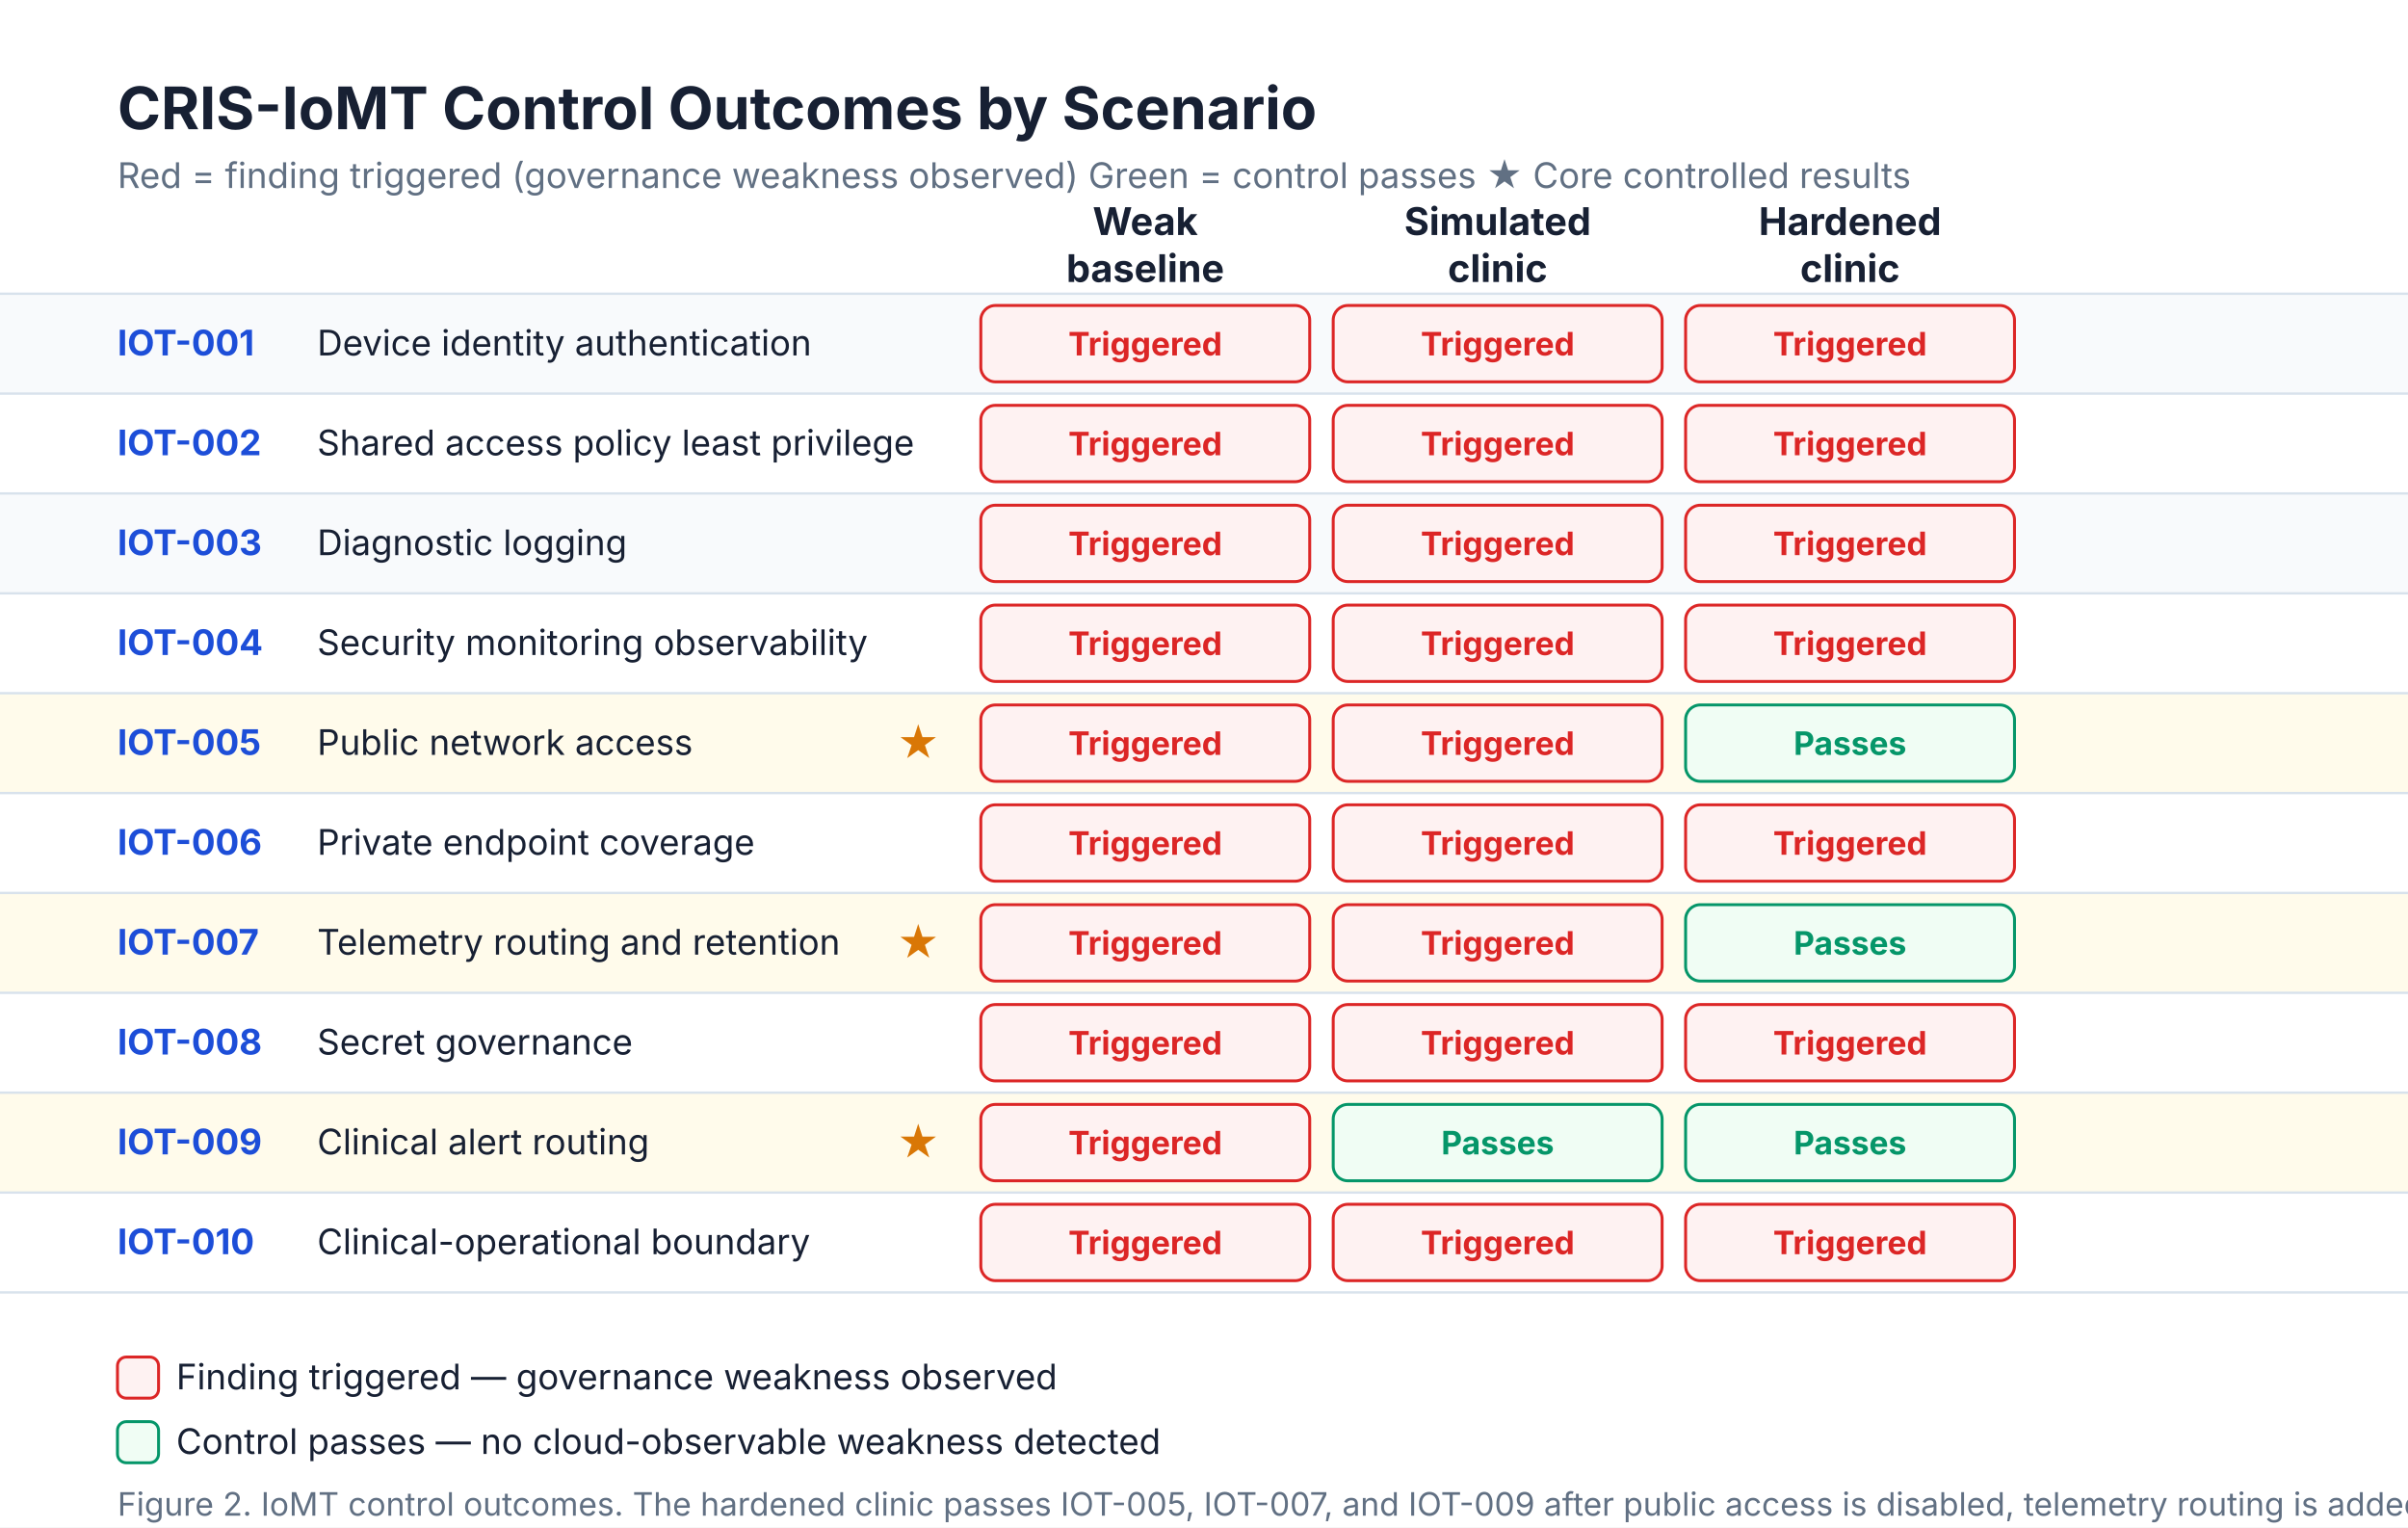
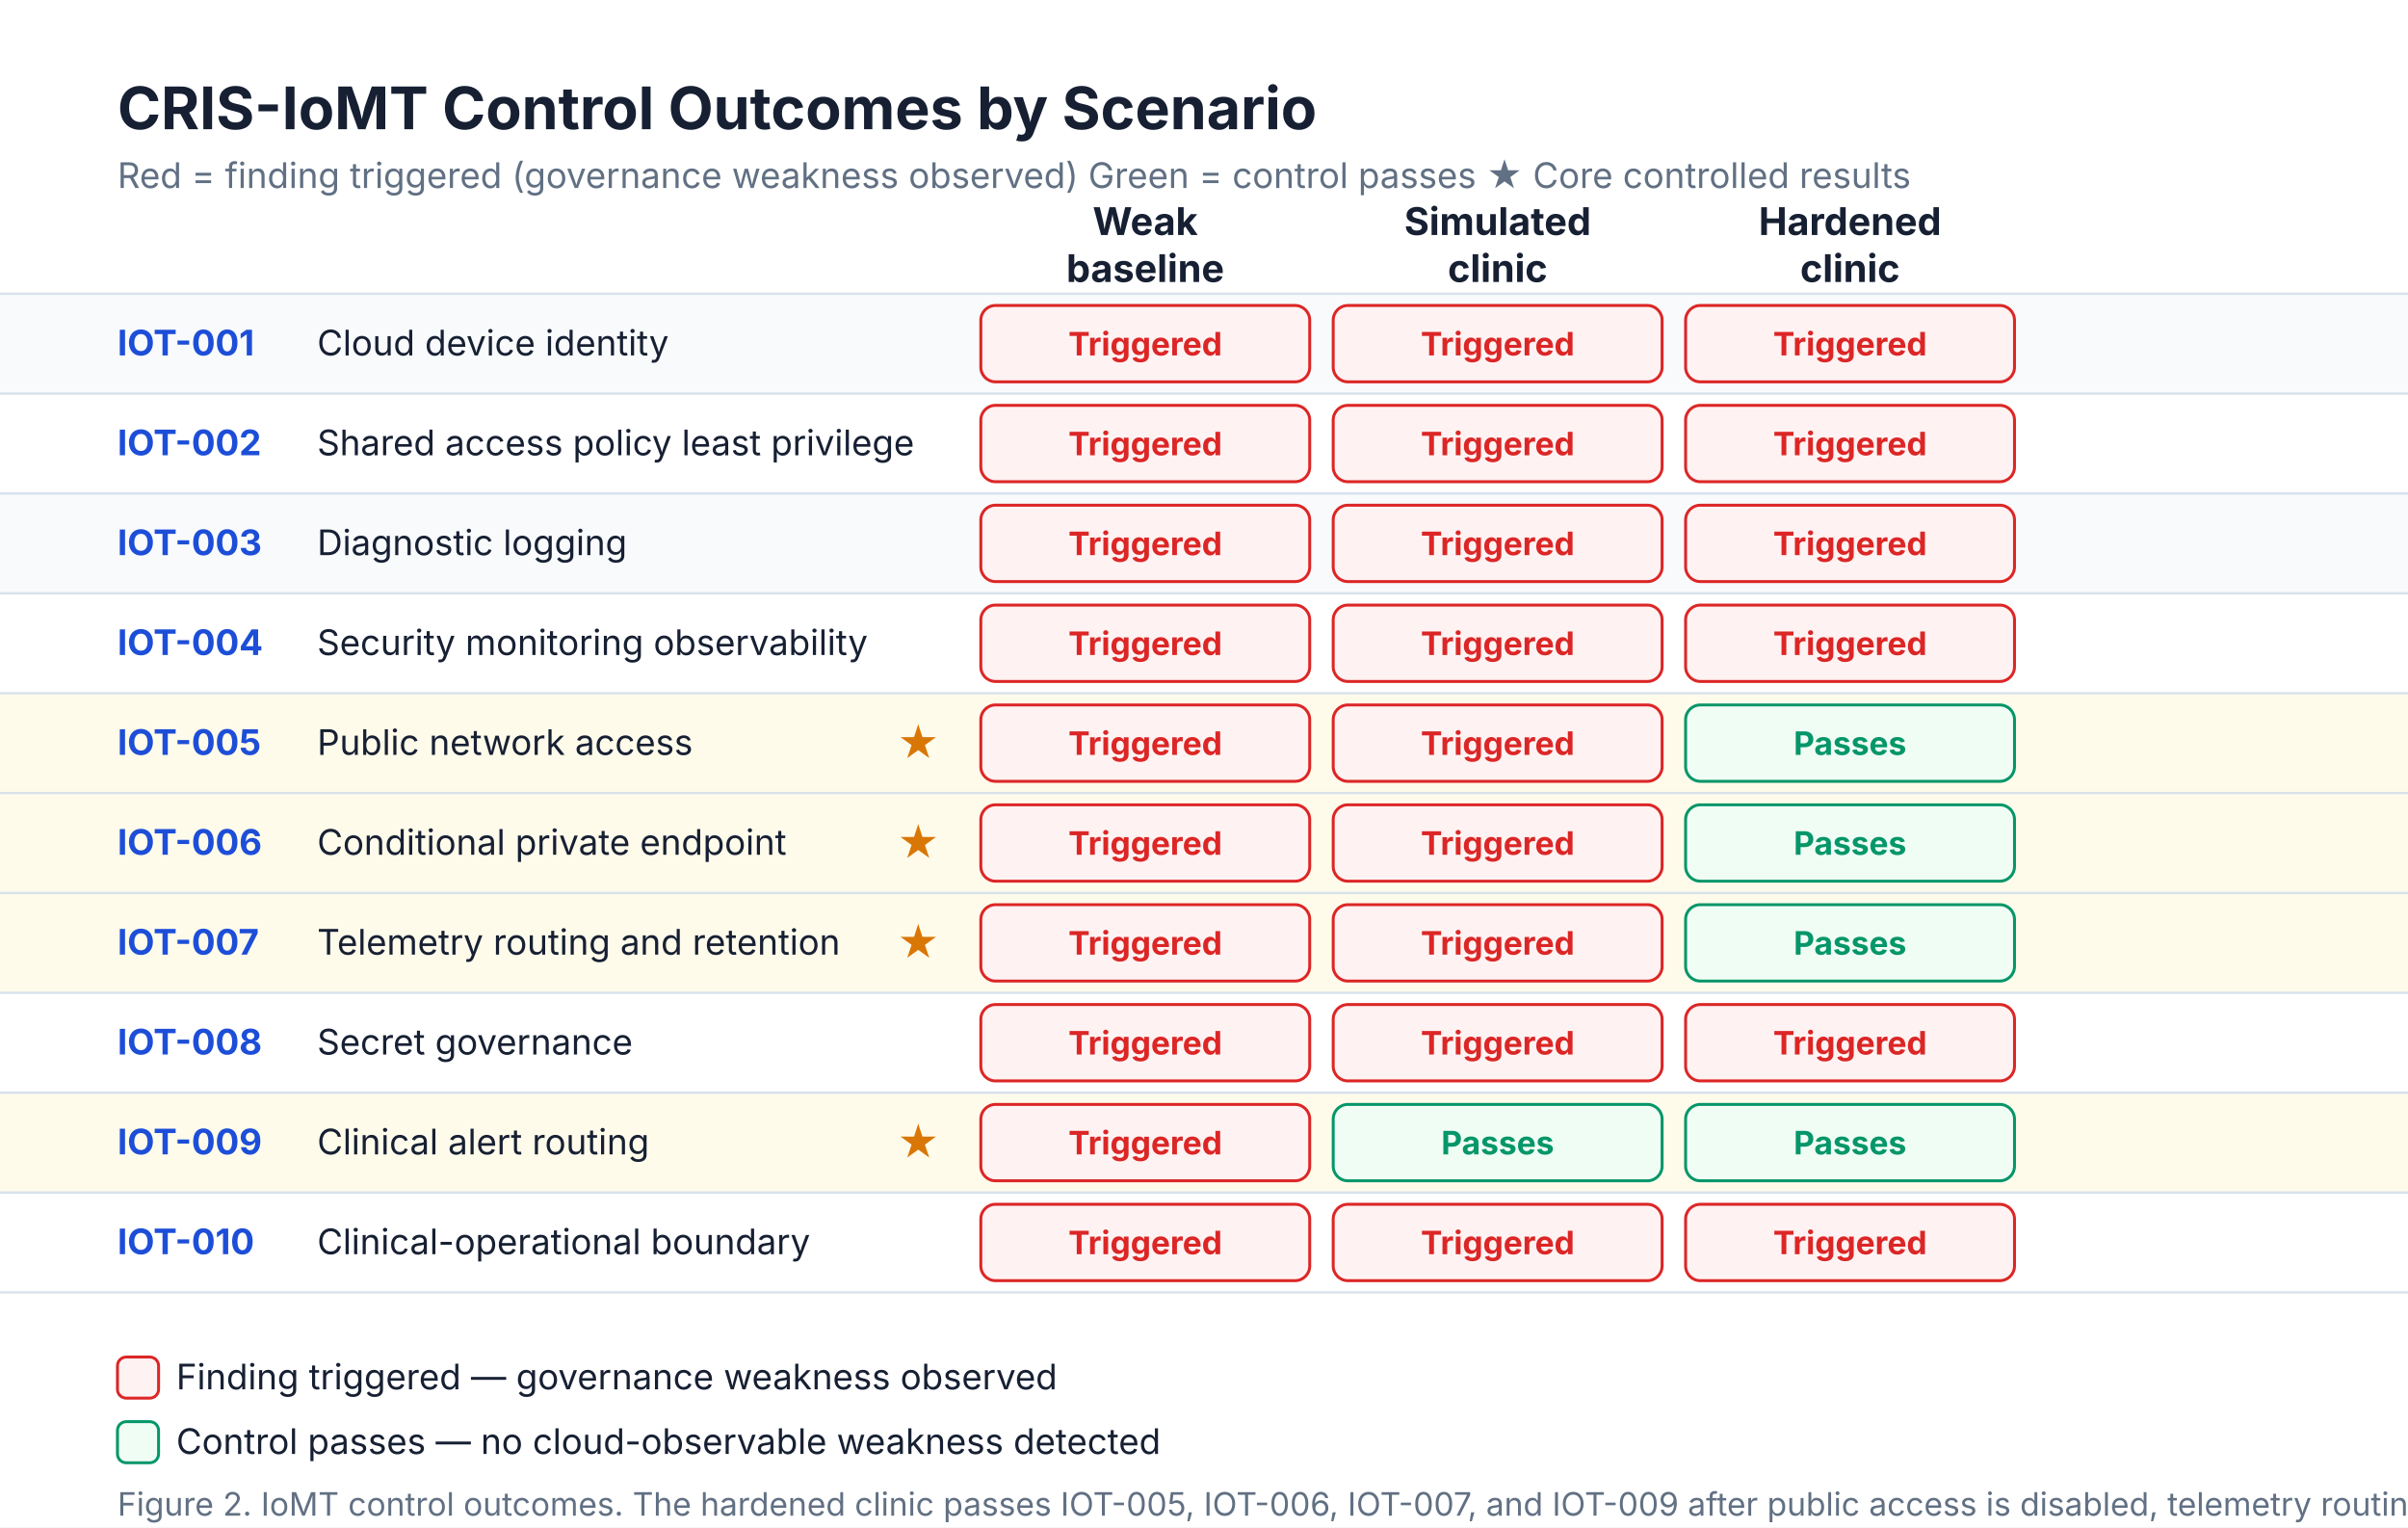
<svg xmlns="http://www.w3.org/2000/svg" width="820" height="520" viewBox="0 0 820 520" role="img" aria-labelledby="t d">
  <rect width="820" height="520" fill="#ffffff" />
  <text x="40.0" y="44.0" font-family="Inter, Arial, sans-serif" font-size="20" font-weight="700" fill="#172033" text-anchor="start">CRIS-IoMT Control Outcomes by Scenario</text>
  <text x="40.0" y="64.0" font-family="Inter, Arial, sans-serif" font-size="12" font-weight="400" fill="#617083" text-anchor="start">Red = finding triggered (governance weakness observed)   Green = control passes   ★ Core controlled results</text>
  <text x="390.0" y="80.0" font-family="Inter, Arial, sans-serif" font-size="13" font-weight="700" fill="#172033" text-anchor="middle">Weak</text>
  <text x="390.0" y="96.0" font-family="Inter, Arial, sans-serif" font-size="13" font-weight="700" fill="#172033" text-anchor="middle">baseline</text>
  <text x="510.0" y="80.0" font-family="Inter, Arial, sans-serif" font-size="13" font-weight="700" fill="#172033" text-anchor="middle">Simulated</text>
  <text x="510.0" y="96.0" font-family="Inter, Arial, sans-serif" font-size="13" font-weight="700" fill="#172033" text-anchor="middle">clinic</text>
  <text x="630.0" y="80.0" font-family="Inter, Arial, sans-serif" font-size="13" font-weight="700" fill="#172033" text-anchor="middle">Hardened</text>
  <text x="630.0" y="96.0" font-family="Inter, Arial, sans-serif" font-size="13" font-weight="700" fill="#172033" text-anchor="middle">clinic</text>
  <rect x="0.0" y="100.0" width="820.0" height="34.0" rx="0" fill="#f8fafc" stroke="none" />
  <line x1="0.0" y1="100.0" x2="820.0" y2="100.0" stroke="#d8e2ec" stroke-width="0.8" />
  <text x="40.0" y="121.0" font-family="Inter, Arial, sans-serif" font-size="12" font-weight="700" fill="#1d4ed8" text-anchor="start">IOT-001</text>
-   <text x="108.0" y="121.0" font-family="Inter, Arial, sans-serif" font-size="12" font-weight="400" fill="#172033" text-anchor="start">Device identity authentication</text>
+   <text x="108.0" y="121.0" font-family="Inter, Arial, sans-serif" font-size="12" font-weight="400" fill="#172033" text-anchor="start">Cloud device identity</text>
  <rect x="334.0" y="104.0" width="112.0" height="26.0" rx="5" fill="#fef2f2" stroke="#dc2626" />
  <text x="390.0" y="121.0" font-family="Inter, Arial, sans-serif" font-size="11" font-weight="700" fill="#dc2626" text-anchor="middle">Triggered</text>
  <rect x="454.0" y="104.0" width="112.0" height="26.0" rx="5" fill="#fef2f2" stroke="#dc2626" />
  <text x="510.0" y="121.0" font-family="Inter, Arial, sans-serif" font-size="11" font-weight="700" fill="#dc2626" text-anchor="middle">Triggered</text>
  <rect x="574.0" y="104.0" width="112.0" height="26.0" rx="5" fill="#fef2f2" stroke="#dc2626" />
  <text x="630.0" y="121.0" font-family="Inter, Arial, sans-serif" font-size="11" font-weight="700" fill="#dc2626" text-anchor="middle">Triggered</text>
  <line x1="0.0" y1="134.0" x2="820.0" y2="134.0" stroke="#d8e2ec" stroke-width="0.8" />
  <text x="40.0" y="155.0" font-family="Inter, Arial, sans-serif" font-size="12" font-weight="700" fill="#1d4ed8" text-anchor="start">IOT-002</text>
  <text x="108.0" y="155.0" font-family="Inter, Arial, sans-serif" font-size="12" font-weight="400" fill="#172033" text-anchor="start">Shared access policy least privilege</text>
  <rect x="334.0" y="138.0" width="112.0" height="26.0" rx="5" fill="#fef2f2" stroke="#dc2626" />
  <text x="390.0" y="155.0" font-family="Inter, Arial, sans-serif" font-size="11" font-weight="700" fill="#dc2626" text-anchor="middle">Triggered</text>
  <rect x="454.0" y="138.0" width="112.0" height="26.0" rx="5" fill="#fef2f2" stroke="#dc2626" />
  <text x="510.0" y="155.0" font-family="Inter, Arial, sans-serif" font-size="11" font-weight="700" fill="#dc2626" text-anchor="middle">Triggered</text>
  <rect x="574.0" y="138.0" width="112.0" height="26.0" rx="5" fill="#fef2f2" stroke="#dc2626" />
  <text x="630.0" y="155.0" font-family="Inter, Arial, sans-serif" font-size="11" font-weight="700" fill="#dc2626" text-anchor="middle">Triggered</text>
  <rect x="0.0" y="168.0" width="820.0" height="34.0" rx="0" fill="#f8fafc" stroke="none" />
  <line x1="0.0" y1="168.0" x2="820.0" y2="168.0" stroke="#d8e2ec" stroke-width="0.8" />
  <text x="40.0" y="189.0" font-family="Inter, Arial, sans-serif" font-size="12" font-weight="700" fill="#1d4ed8" text-anchor="start">IOT-003</text>
  <text x="108.0" y="189.0" font-family="Inter, Arial, sans-serif" font-size="12" font-weight="400" fill="#172033" text-anchor="start">Diagnostic logging</text>
  <rect x="334.0" y="172.0" width="112.0" height="26.0" rx="5" fill="#fef2f2" stroke="#dc2626" />
  <text x="390.0" y="189.0" font-family="Inter, Arial, sans-serif" font-size="11" font-weight="700" fill="#dc2626" text-anchor="middle">Triggered</text>
  <rect x="454.0" y="172.0" width="112.0" height="26.0" rx="5" fill="#fef2f2" stroke="#dc2626" />
  <text x="510.0" y="189.0" font-family="Inter, Arial, sans-serif" font-size="11" font-weight="700" fill="#dc2626" text-anchor="middle">Triggered</text>
  <rect x="574.0" y="172.0" width="112.0" height="26.0" rx="5" fill="#fef2f2" stroke="#dc2626" />
  <text x="630.0" y="189.0" font-family="Inter, Arial, sans-serif" font-size="11" font-weight="700" fill="#dc2626" text-anchor="middle">Triggered</text>
  <line x1="0.0" y1="202.0" x2="820.0" y2="202.0" stroke="#d8e2ec" stroke-width="0.8" />
  <text x="40.0" y="223.0" font-family="Inter, Arial, sans-serif" font-size="12" font-weight="700" fill="#1d4ed8" text-anchor="start">IOT-004</text>
  <text x="108.0" y="223.0" font-family="Inter, Arial, sans-serif" font-size="12" font-weight="400" fill="#172033" text-anchor="start">Security monitoring observability</text>
  <rect x="334.0" y="206.0" width="112.0" height="26.0" rx="5" fill="#fef2f2" stroke="#dc2626" />
  <text x="390.0" y="223.0" font-family="Inter, Arial, sans-serif" font-size="11" font-weight="700" fill="#dc2626" text-anchor="middle">Triggered</text>
  <rect x="454.0" y="206.0" width="112.0" height="26.0" rx="5" fill="#fef2f2" stroke="#dc2626" />
  <text x="510.0" y="223.0" font-family="Inter, Arial, sans-serif" font-size="11" font-weight="700" fill="#dc2626" text-anchor="middle">Triggered</text>
  <rect x="574.0" y="206.0" width="112.0" height="26.0" rx="5" fill="#fef2f2" stroke="#dc2626" />
  <text x="630.0" y="223.0" font-family="Inter, Arial, sans-serif" font-size="11" font-weight="700" fill="#dc2626" text-anchor="middle">Triggered</text>
  <rect x="0.0" y="236.0" width="820.0" height="34.0" rx="0" fill="#fffbeb" stroke="none" />
  <text x="320.0" y="258.0" font-family="Inter, Arial, sans-serif" font-size="14" font-weight="700" fill="#d97706" text-anchor="end">★</text>
  <line x1="0.0" y1="236.0" x2="820.0" y2="236.0" stroke="#d8e2ec" stroke-width="0.8" />
  <text x="40.0" y="257.0" font-family="Inter, Arial, sans-serif" font-size="12" font-weight="700" fill="#1d4ed8" text-anchor="start">IOT-005</text>
  <text x="108.0" y="257.0" font-family="Inter, Arial, sans-serif" font-size="12" font-weight="400" fill="#172033" text-anchor="start">Public network access</text>
  <rect x="334.0" y="240.0" width="112.0" height="26.0" rx="5" fill="#fef2f2" stroke="#dc2626" />
  <text x="390.0" y="257.0" font-family="Inter, Arial, sans-serif" font-size="11" font-weight="700" fill="#dc2626" text-anchor="middle">Triggered</text>
  <rect x="454.0" y="240.0" width="112.0" height="26.0" rx="5" fill="#fef2f2" stroke="#dc2626" />
  <text x="510.0" y="257.0" font-family="Inter, Arial, sans-serif" font-size="11" font-weight="700" fill="#dc2626" text-anchor="middle">Triggered</text>
  <rect x="574.0" y="240.0" width="112.0" height="26.0" rx="5" fill="#f0fdf4" stroke="#059669" />
  <text x="630.0" y="257.0" font-family="Inter, Arial, sans-serif" font-size="11" font-weight="700" fill="#059669" text-anchor="middle">Passes</text>
+   <rect x="0.0" y="270.0" width="820.0" height="34.0" rx="0" fill="#fffbeb" stroke="none" />
+   <text x="320.0" y="292.0" font-family="Inter, Arial, sans-serif" font-size="14" font-weight="700" fill="#d97706" text-anchor="end">★</text>
  <line x1="0.0" y1="270.0" x2="820.0" y2="270.0" stroke="#d8e2ec" stroke-width="0.8" />
  <text x="40.0" y="291.0" font-family="Inter, Arial, sans-serif" font-size="12" font-weight="700" fill="#1d4ed8" text-anchor="start">IOT-006</text>
-   <text x="108.0" y="291.0" font-family="Inter, Arial, sans-serif" font-size="12" font-weight="400" fill="#172033" text-anchor="start">Private endpoint coverage</text>
+   <text x="108.0" y="291.0" font-family="Inter, Arial, sans-serif" font-size="12" font-weight="400" fill="#172033" text-anchor="start">Conditional private endpoint</text>
  <rect x="334.0" y="274.0" width="112.0" height="26.0" rx="5" fill="#fef2f2" stroke="#dc2626" />
  <text x="390.0" y="291.0" font-family="Inter, Arial, sans-serif" font-size="11" font-weight="700" fill="#dc2626" text-anchor="middle">Triggered</text>
  <rect x="454.0" y="274.0" width="112.0" height="26.0" rx="5" fill="#fef2f2" stroke="#dc2626" />
  <text x="510.0" y="291.0" font-family="Inter, Arial, sans-serif" font-size="11" font-weight="700" fill="#dc2626" text-anchor="middle">Triggered</text>
-   <rect x="574.0" y="274.0" width="112.0" height="26.0" rx="5" fill="#fef2f2" stroke="#dc2626" />
-   <text x="630.0" y="291.0" font-family="Inter, Arial, sans-serif" font-size="11" font-weight="700" fill="#dc2626" text-anchor="middle">Triggered</text>
+   <rect x="574.0" y="274.0" width="112.0" height="26.0" rx="5" fill="#f0fdf4" stroke="#059669" />
+   <text x="630.0" y="291.0" font-family="Inter, Arial, sans-serif" font-size="11" font-weight="700" fill="#059669" text-anchor="middle">Passes</text>
  <rect x="0.0" y="304.0" width="820.0" height="34.0" rx="0" fill="#fffbeb" stroke="none" />
  <text x="320.0" y="326.0" font-family="Inter, Arial, sans-serif" font-size="14" font-weight="700" fill="#d97706" text-anchor="end">★</text>
  <line x1="0.0" y1="304.0" x2="820.0" y2="304.0" stroke="#d8e2ec" stroke-width="0.8" />
  <text x="40.0" y="325.0" font-family="Inter, Arial, sans-serif" font-size="12" font-weight="700" fill="#1d4ed8" text-anchor="start">IOT-007</text>
  <text x="108.0" y="325.0" font-family="Inter, Arial, sans-serif" font-size="12" font-weight="400" fill="#172033" text-anchor="start">Telemetry routing and retention</text>
  <rect x="334.0" y="308.0" width="112.0" height="26.0" rx="5" fill="#fef2f2" stroke="#dc2626" />
  <text x="390.0" y="325.0" font-family="Inter, Arial, sans-serif" font-size="11" font-weight="700" fill="#dc2626" text-anchor="middle">Triggered</text>
  <rect x="454.0" y="308.0" width="112.0" height="26.0" rx="5" fill="#fef2f2" stroke="#dc2626" />
  <text x="510.0" y="325.0" font-family="Inter, Arial, sans-serif" font-size="11" font-weight="700" fill="#dc2626" text-anchor="middle">Triggered</text>
  <rect x="574.0" y="308.0" width="112.0" height="26.0" rx="5" fill="#f0fdf4" stroke="#059669" />
  <text x="630.0" y="325.0" font-family="Inter, Arial, sans-serif" font-size="11" font-weight="700" fill="#059669" text-anchor="middle">Passes</text>
  <line x1="0.0" y1="338.0" x2="820.0" y2="338.0" stroke="#d8e2ec" stroke-width="0.8" />
  <text x="40.0" y="359.0" font-family="Inter, Arial, sans-serif" font-size="12" font-weight="700" fill="#1d4ed8" text-anchor="start">IOT-008</text>
  <text x="108.0" y="359.0" font-family="Inter, Arial, sans-serif" font-size="12" font-weight="400" fill="#172033" text-anchor="start">Secret governance</text>
  <rect x="334.0" y="342.0" width="112.0" height="26.0" rx="5" fill="#fef2f2" stroke="#dc2626" />
  <text x="390.0" y="359.0" font-family="Inter, Arial, sans-serif" font-size="11" font-weight="700" fill="#dc2626" text-anchor="middle">Triggered</text>
  <rect x="454.0" y="342.0" width="112.0" height="26.0" rx="5" fill="#fef2f2" stroke="#dc2626" />
  <text x="510.0" y="359.0" font-family="Inter, Arial, sans-serif" font-size="11" font-weight="700" fill="#dc2626" text-anchor="middle">Triggered</text>
  <rect x="574.0" y="342.0" width="112.0" height="26.0" rx="5" fill="#fef2f2" stroke="#dc2626" />
  <text x="630.0" y="359.0" font-family="Inter, Arial, sans-serif" font-size="11" font-weight="700" fill="#dc2626" text-anchor="middle">Triggered</text>
  <rect x="0.0" y="372.0" width="820.0" height="34.0" rx="0" fill="#fffbeb" stroke="none" />
  <text x="320.0" y="394.0" font-family="Inter, Arial, sans-serif" font-size="14" font-weight="700" fill="#d97706" text-anchor="end">★</text>
  <line x1="0.0" y1="372.0" x2="820.0" y2="372.0" stroke="#d8e2ec" stroke-width="0.8" />
  <text x="40.0" y="393.0" font-family="Inter, Arial, sans-serif" font-size="12" font-weight="700" fill="#1d4ed8" text-anchor="start">IOT-009</text>
  <text x="108.0" y="393.0" font-family="Inter, Arial, sans-serif" font-size="12" font-weight="400" fill="#172033" text-anchor="start">Clinical alert routing</text>
  <rect x="334.0" y="376.0" width="112.0" height="26.0" rx="5" fill="#fef2f2" stroke="#dc2626" />
  <text x="390.0" y="393.0" font-family="Inter, Arial, sans-serif" font-size="11" font-weight="700" fill="#dc2626" text-anchor="middle">Triggered</text>
  <rect x="454.0" y="376.0" width="112.0" height="26.0" rx="5" fill="#f0fdf4" stroke="#059669" />
  <text x="510.0" y="393.0" font-family="Inter, Arial, sans-serif" font-size="11" font-weight="700" fill="#059669" text-anchor="middle">Passes</text>
  <rect x="574.0" y="376.0" width="112.0" height="26.0" rx="5" fill="#f0fdf4" stroke="#059669" />
  <text x="630.0" y="393.0" font-family="Inter, Arial, sans-serif" font-size="11" font-weight="700" fill="#059669" text-anchor="middle">Passes</text>
  <line x1="0.0" y1="406.0" x2="820.0" y2="406.0" stroke="#d8e2ec" stroke-width="0.8" />
  <text x="40.0" y="427.0" font-family="Inter, Arial, sans-serif" font-size="12" font-weight="700" fill="#1d4ed8" text-anchor="start">IOT-010</text>
  <text x="108.0" y="427.0" font-family="Inter, Arial, sans-serif" font-size="12" font-weight="400" fill="#172033" text-anchor="start">Clinical-operational boundary</text>
  <rect x="334.0" y="410.0" width="112.0" height="26.0" rx="5" fill="#fef2f2" stroke="#dc2626" />
  <text x="390.0" y="427.0" font-family="Inter, Arial, sans-serif" font-size="11" font-weight="700" fill="#dc2626" text-anchor="middle">Triggered</text>
  <rect x="454.0" y="410.0" width="112.0" height="26.0" rx="5" fill="#fef2f2" stroke="#dc2626" />
  <text x="510.0" y="427.0" font-family="Inter, Arial, sans-serif" font-size="11" font-weight="700" fill="#dc2626" text-anchor="middle">Triggered</text>
  <rect x="574.0" y="410.0" width="112.0" height="26.0" rx="5" fill="#fef2f2" stroke="#dc2626" />
  <text x="630.0" y="427.0" font-family="Inter, Arial, sans-serif" font-size="11" font-weight="700" fill="#dc2626" text-anchor="middle">Triggered</text>
  <line x1="0.0" y1="440.0" x2="820.0" y2="440.0" stroke="#d8e2ec" stroke-width="0.8" />
  <rect x="40.0" y="462.0" width="14.0" height="14.0" rx="3" fill="#fef2f2" stroke="#dc2626" />
  <text x="60.0" y="473.0" font-family="Inter, Arial, sans-serif" font-size="12" font-weight="400" fill="#172033" text-anchor="start">Finding triggered — governance weakness observed</text>
  <rect x="40.0" y="484.0" width="14.0" height="14.0" rx="3" fill="#f0fdf4" stroke="#059669" />
  <text x="60.0" y="495.0" font-family="Inter, Arial, sans-serif" font-size="12" font-weight="400" fill="#172033" text-anchor="start">Control passes — no cloud-observable weakness detected</text>
-   <text x="40.0" y="516.0" font-family="Inter, Arial, sans-serif" font-size="11" font-weight="400" fill="#617083" text-anchor="start">Figure 2. IoMT control outcomes. The hardened clinic passes IOT-005, IOT-007, and IOT-009 after public access is disabled, telemetry routing is added, and an Azure Monitor alert is deployed.</text>
+   <text x="40.0" y="516.0" font-family="Inter, Arial, sans-serif" font-size="11" font-weight="400" fill="#617083" text-anchor="start">Figure 2. IoMT control outcomes. The hardened clinic passes IOT-005, IOT-006, IOT-007, and IOT-009 after public access is disabled, telemetry routing is added, and an Azure Monitor alert is deployed.</text>
</svg>
